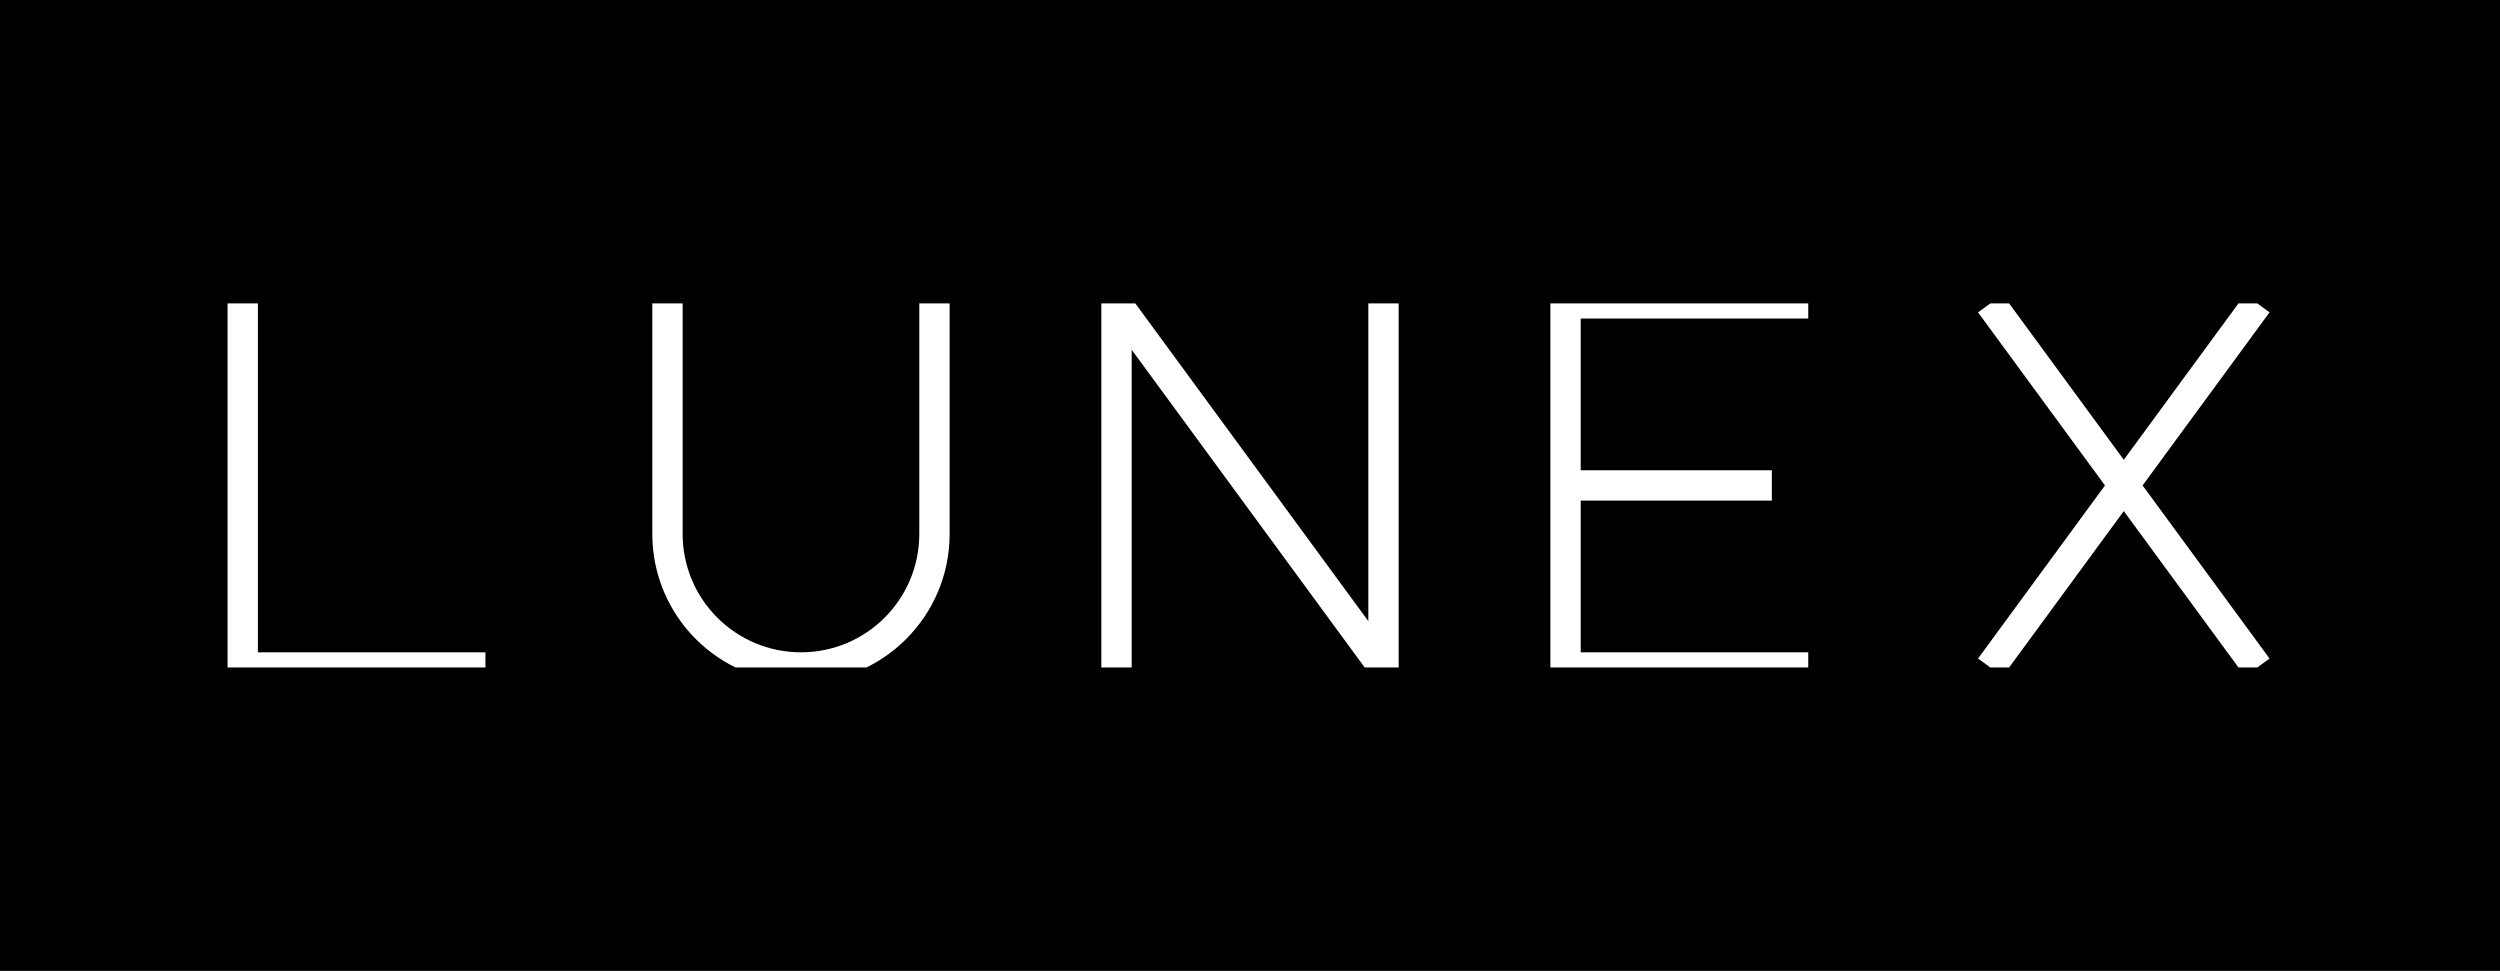
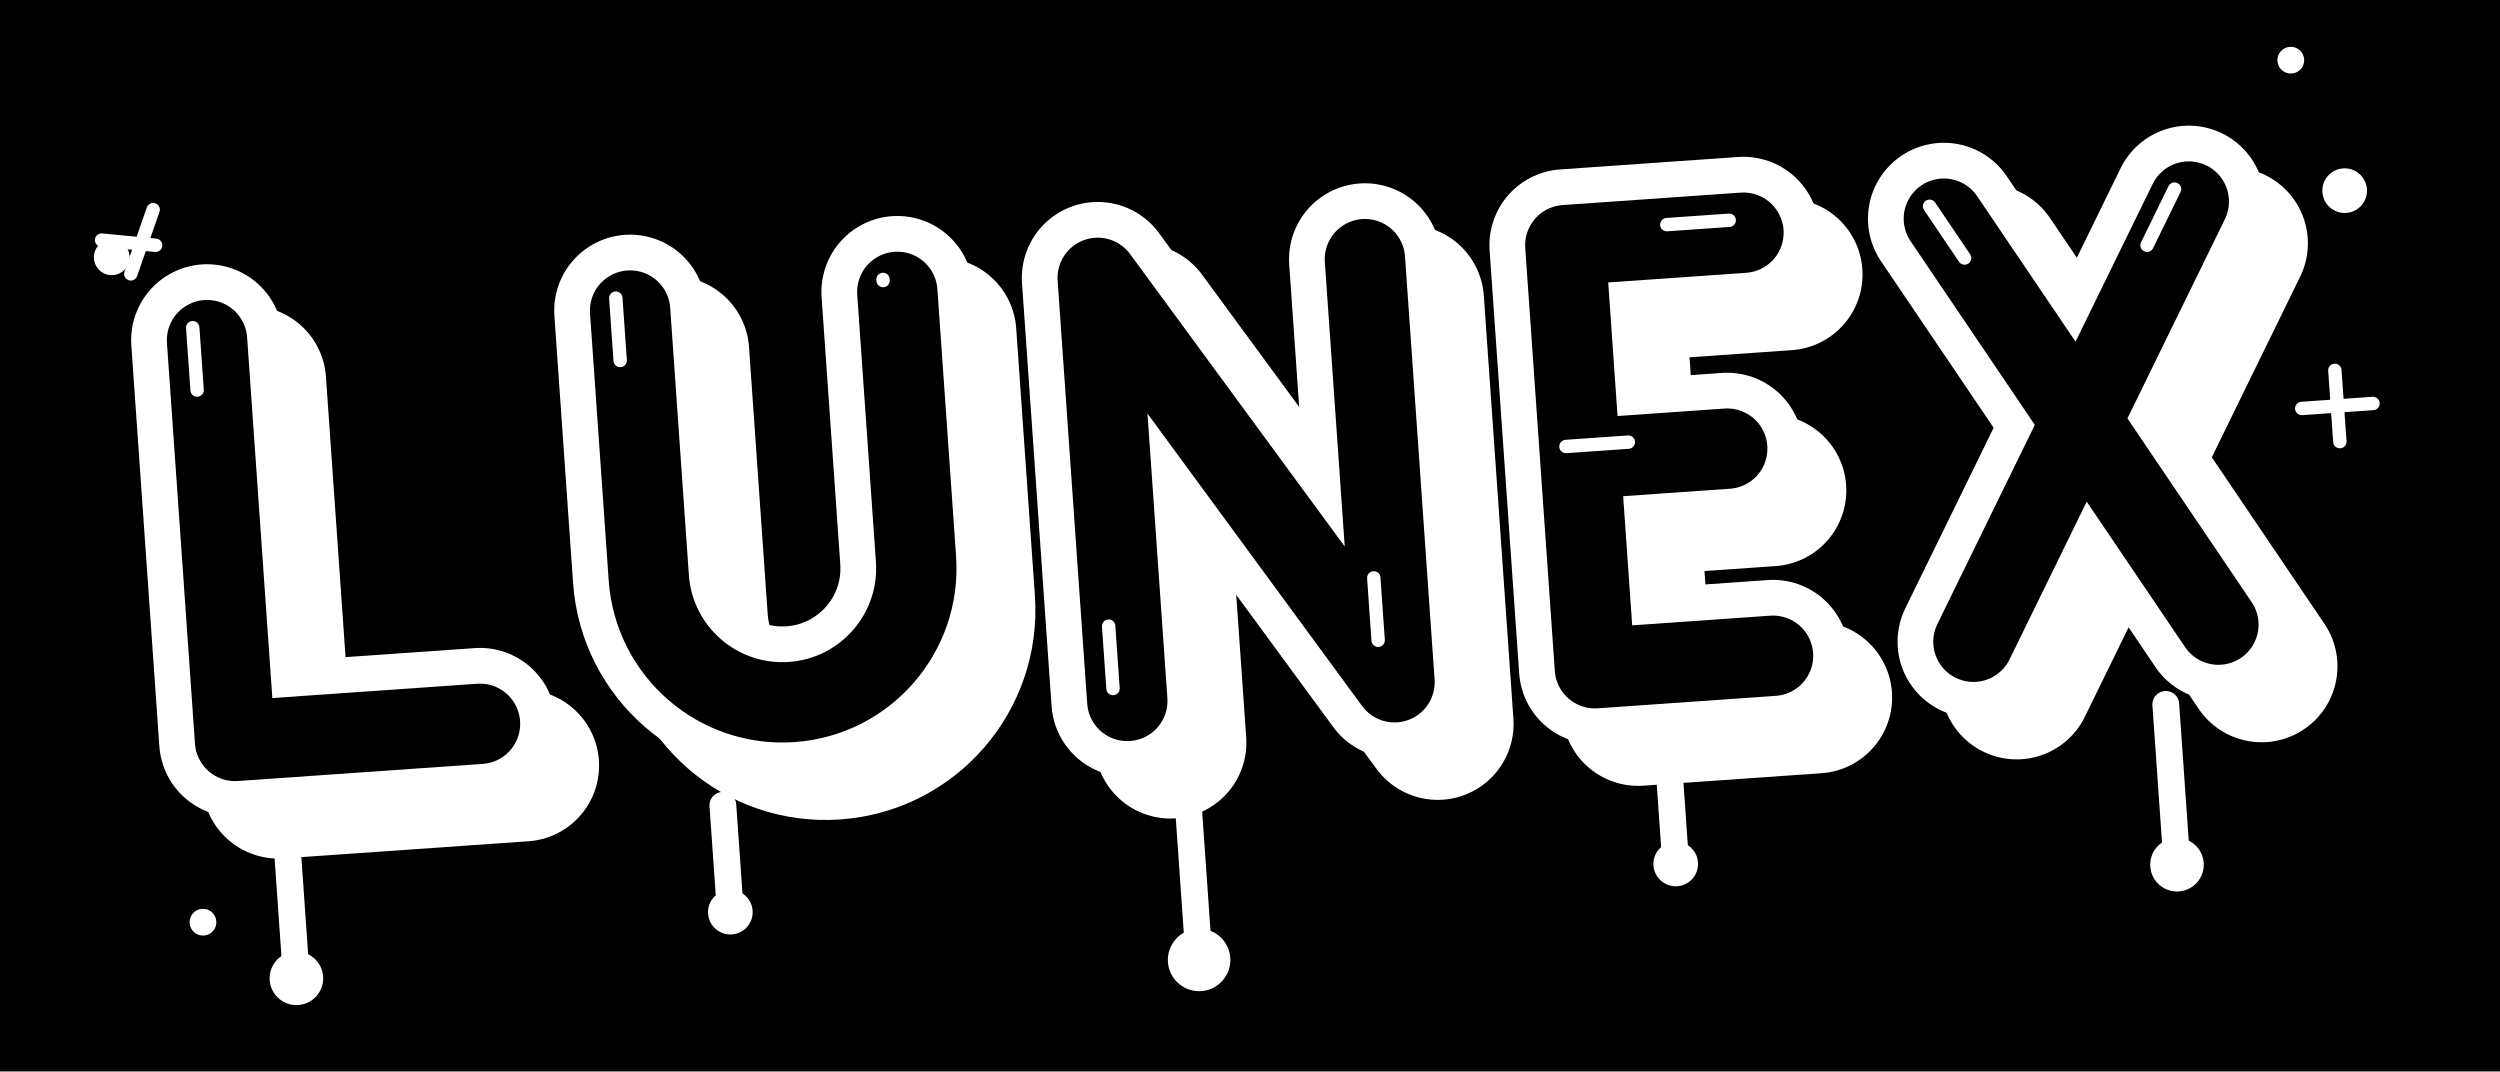
- <svg xmlns="http://www.w3.org/2000/svg" viewBox="0 0 412 160" width="412" height="160" role="img" aria-label="LUNEX">
-   <rect width="412" height="160" fill="#000000" />
-   <defs>
-     <clipPath id="c">
-       <rect x="0" y="50" width="412" height="60" />
-     </clipPath>
-   </defs>
-   <g clip-path="url(#c)" fill="none" stroke="#ffffff" stroke-width="5" stroke-linecap="butt" stroke-linejoin="miter">
-     <path d="M40 50 V110 H80" />
-     <path d="M110 50 V88 A22 22 0 0 0 154 88 V50" />
-     <path d="M184 110 V50 M184 50 L228 110 M228 110 V50" />
-     <path d="M298 50 H258 V110 H298 M258 80 H292" />
-     <path d="M328 50 L372 110 M372 50 L328 110" />
+ <svg xmlns="http://www.w3.org/2000/svg" viewBox="0 0 560 240" width="560" height="240" role="img" aria-label="lunex">
+   <rect width="560" height="240" fill="#000000" />
+   <g transform="rotate(-4 280 120)" fill="none" stroke-linecap="round" stroke-linejoin="round">
+     <g transform="translate(9 10)" stroke="#ffffff" stroke-width="34">
+       <path d="M50 60 V150 H105" />
+       <path d="M145 60 V120 A30 30 0 0 0 205 120 V60" />
+       <path d="M250 155 V60 L310 155 V60" />
+       <path d="M395 60 H355 V155 H395 M355 108 H388" />
+       <path d="M440 60 L495 155 M495 60 L440 155" />
+     </g>
+     <g stroke="#ffffff" stroke-width="34">
+       <path d="M50 60 V150 H105" />
+       <path d="M145 60 V120 A30 30 0 0 0 205 120 V60" />
+       <path d="M250 155 V60 L310 155 V60" />
+       <path d="M395 60 H355 V155 H395 M355 108 H388" />
+       <path d="M440 60 L495 155 M495 60 L440 155" />
+     </g>
+     <g stroke="#000000" stroke-width="18">
+       <path d="M50 60 V150 H105" />
+       <path d="M145 60 V120 A30 30 0 0 0 205 120 V60" />
+       <path d="M250 155 V60 L310 155 V60" />
+       <path d="M395 60 H355 V155 H395 M355 108 H388" />
+       <path d="M440 60 L495 155 M495 60 L440 155" />
+     </g>
+     <g stroke="#ffffff" stroke-width="3" transform="translate(-3 -3)" stroke-dasharray="14 200">
+       <path d="M50 60 V150 H105" />
+       <path d="M145 60 V120 A30 30 0 0 0 205 120 V60" />
+       <path d="M250 155 V60 L310 155 V60" />
+       <path d="M395 60 H355 V155 H395 M355 108 H388" />
+       <path d="M440 60 L495 155 M495 60 L440 155" />
+     </g>
+     <g stroke="#ffffff" stroke-width="6">
+       <path d="M60 172 V200" />
+       <path d="M158 172 V192" />
+       <path d="M262 172 V210" />
+       <path d="M370 172 V196" />
+       <path d="M482 172 V204" />
+     </g>
+     <g fill="#ffffff" stroke="none">
+       <circle cx="60" cy="204" r="6" />
+       <circle cx="158" cy="196" r="5" />
+       <circle cx="262" cy="214" r="7" />
+       <circle cx="370" cy="200" r="5" />
+       <circle cx="482" cy="208" r="6" />
+       <circle cx="30" cy="40" r="4" />
+       <circle cx="530" cy="60" r="5" />
+       <circle cx="520" cy="30" r="3" />
+       <circle cx="40" cy="190" r="3" />
+     </g>
+     <path d="M40 30 L34 44 M28 36 L40 38 M525 100 L525 116 M517 108 L533 108" stroke="#ffffff" stroke-width="3" />
  </g>
</svg>
